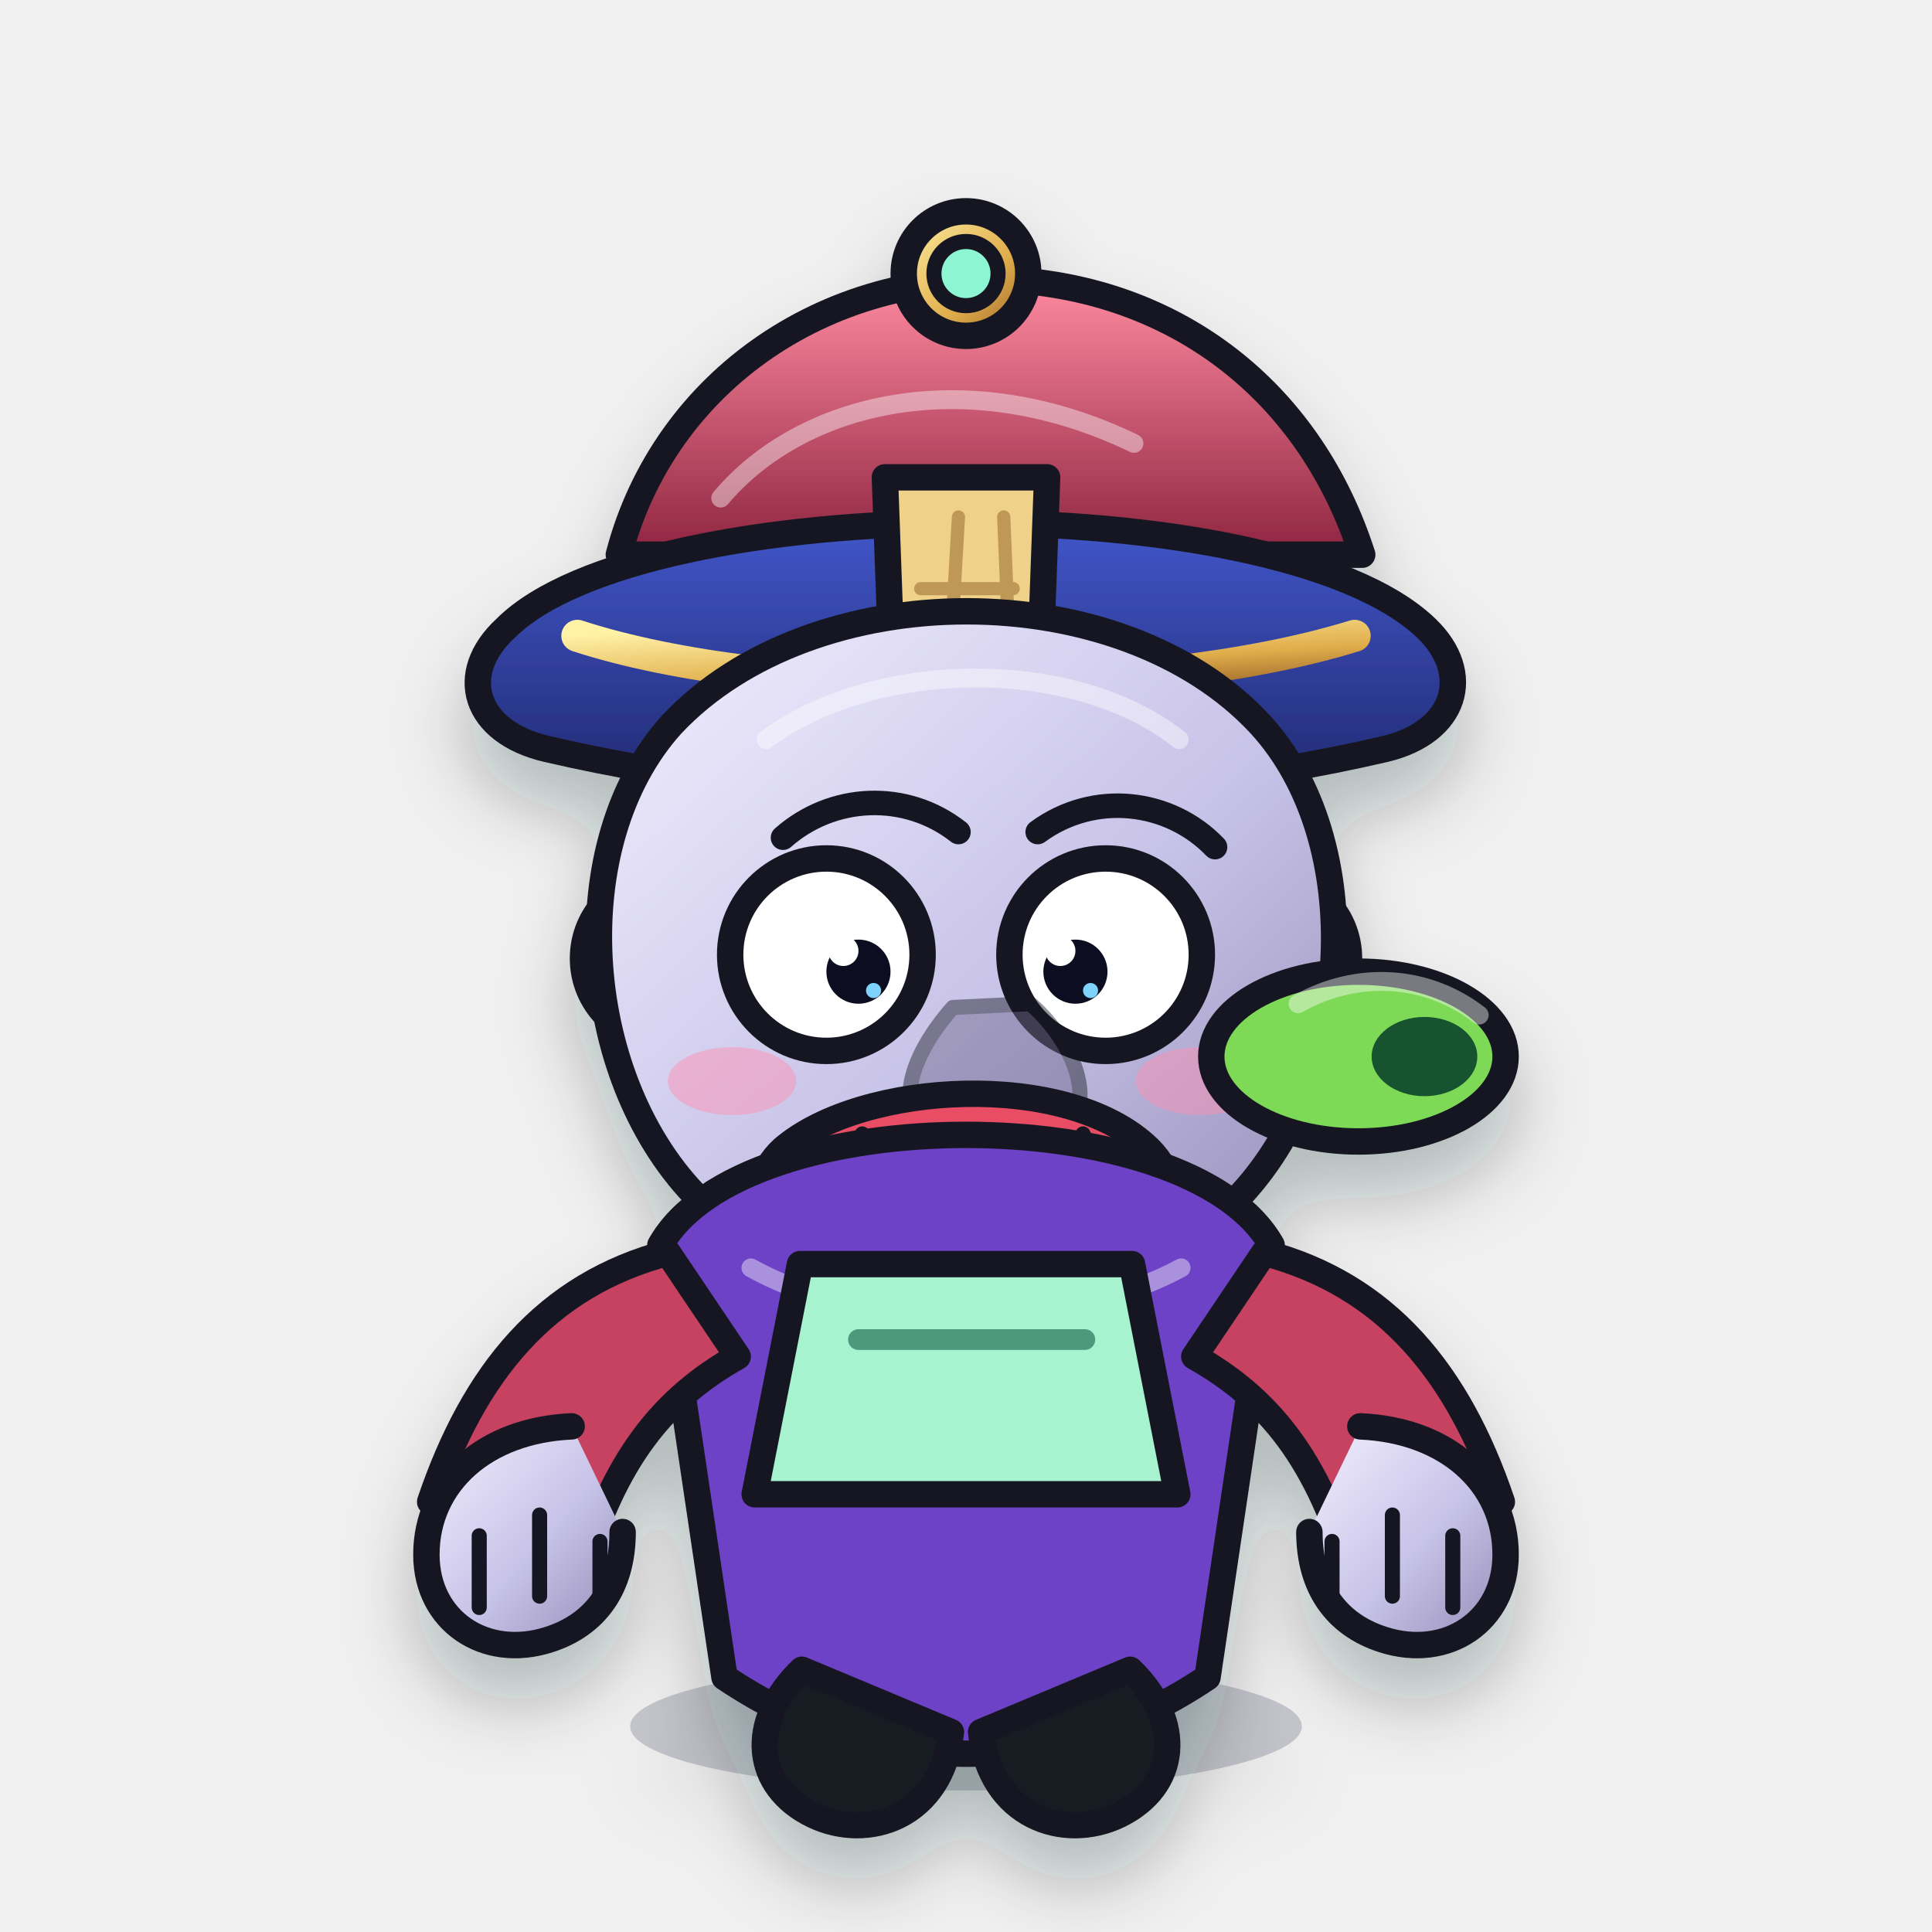
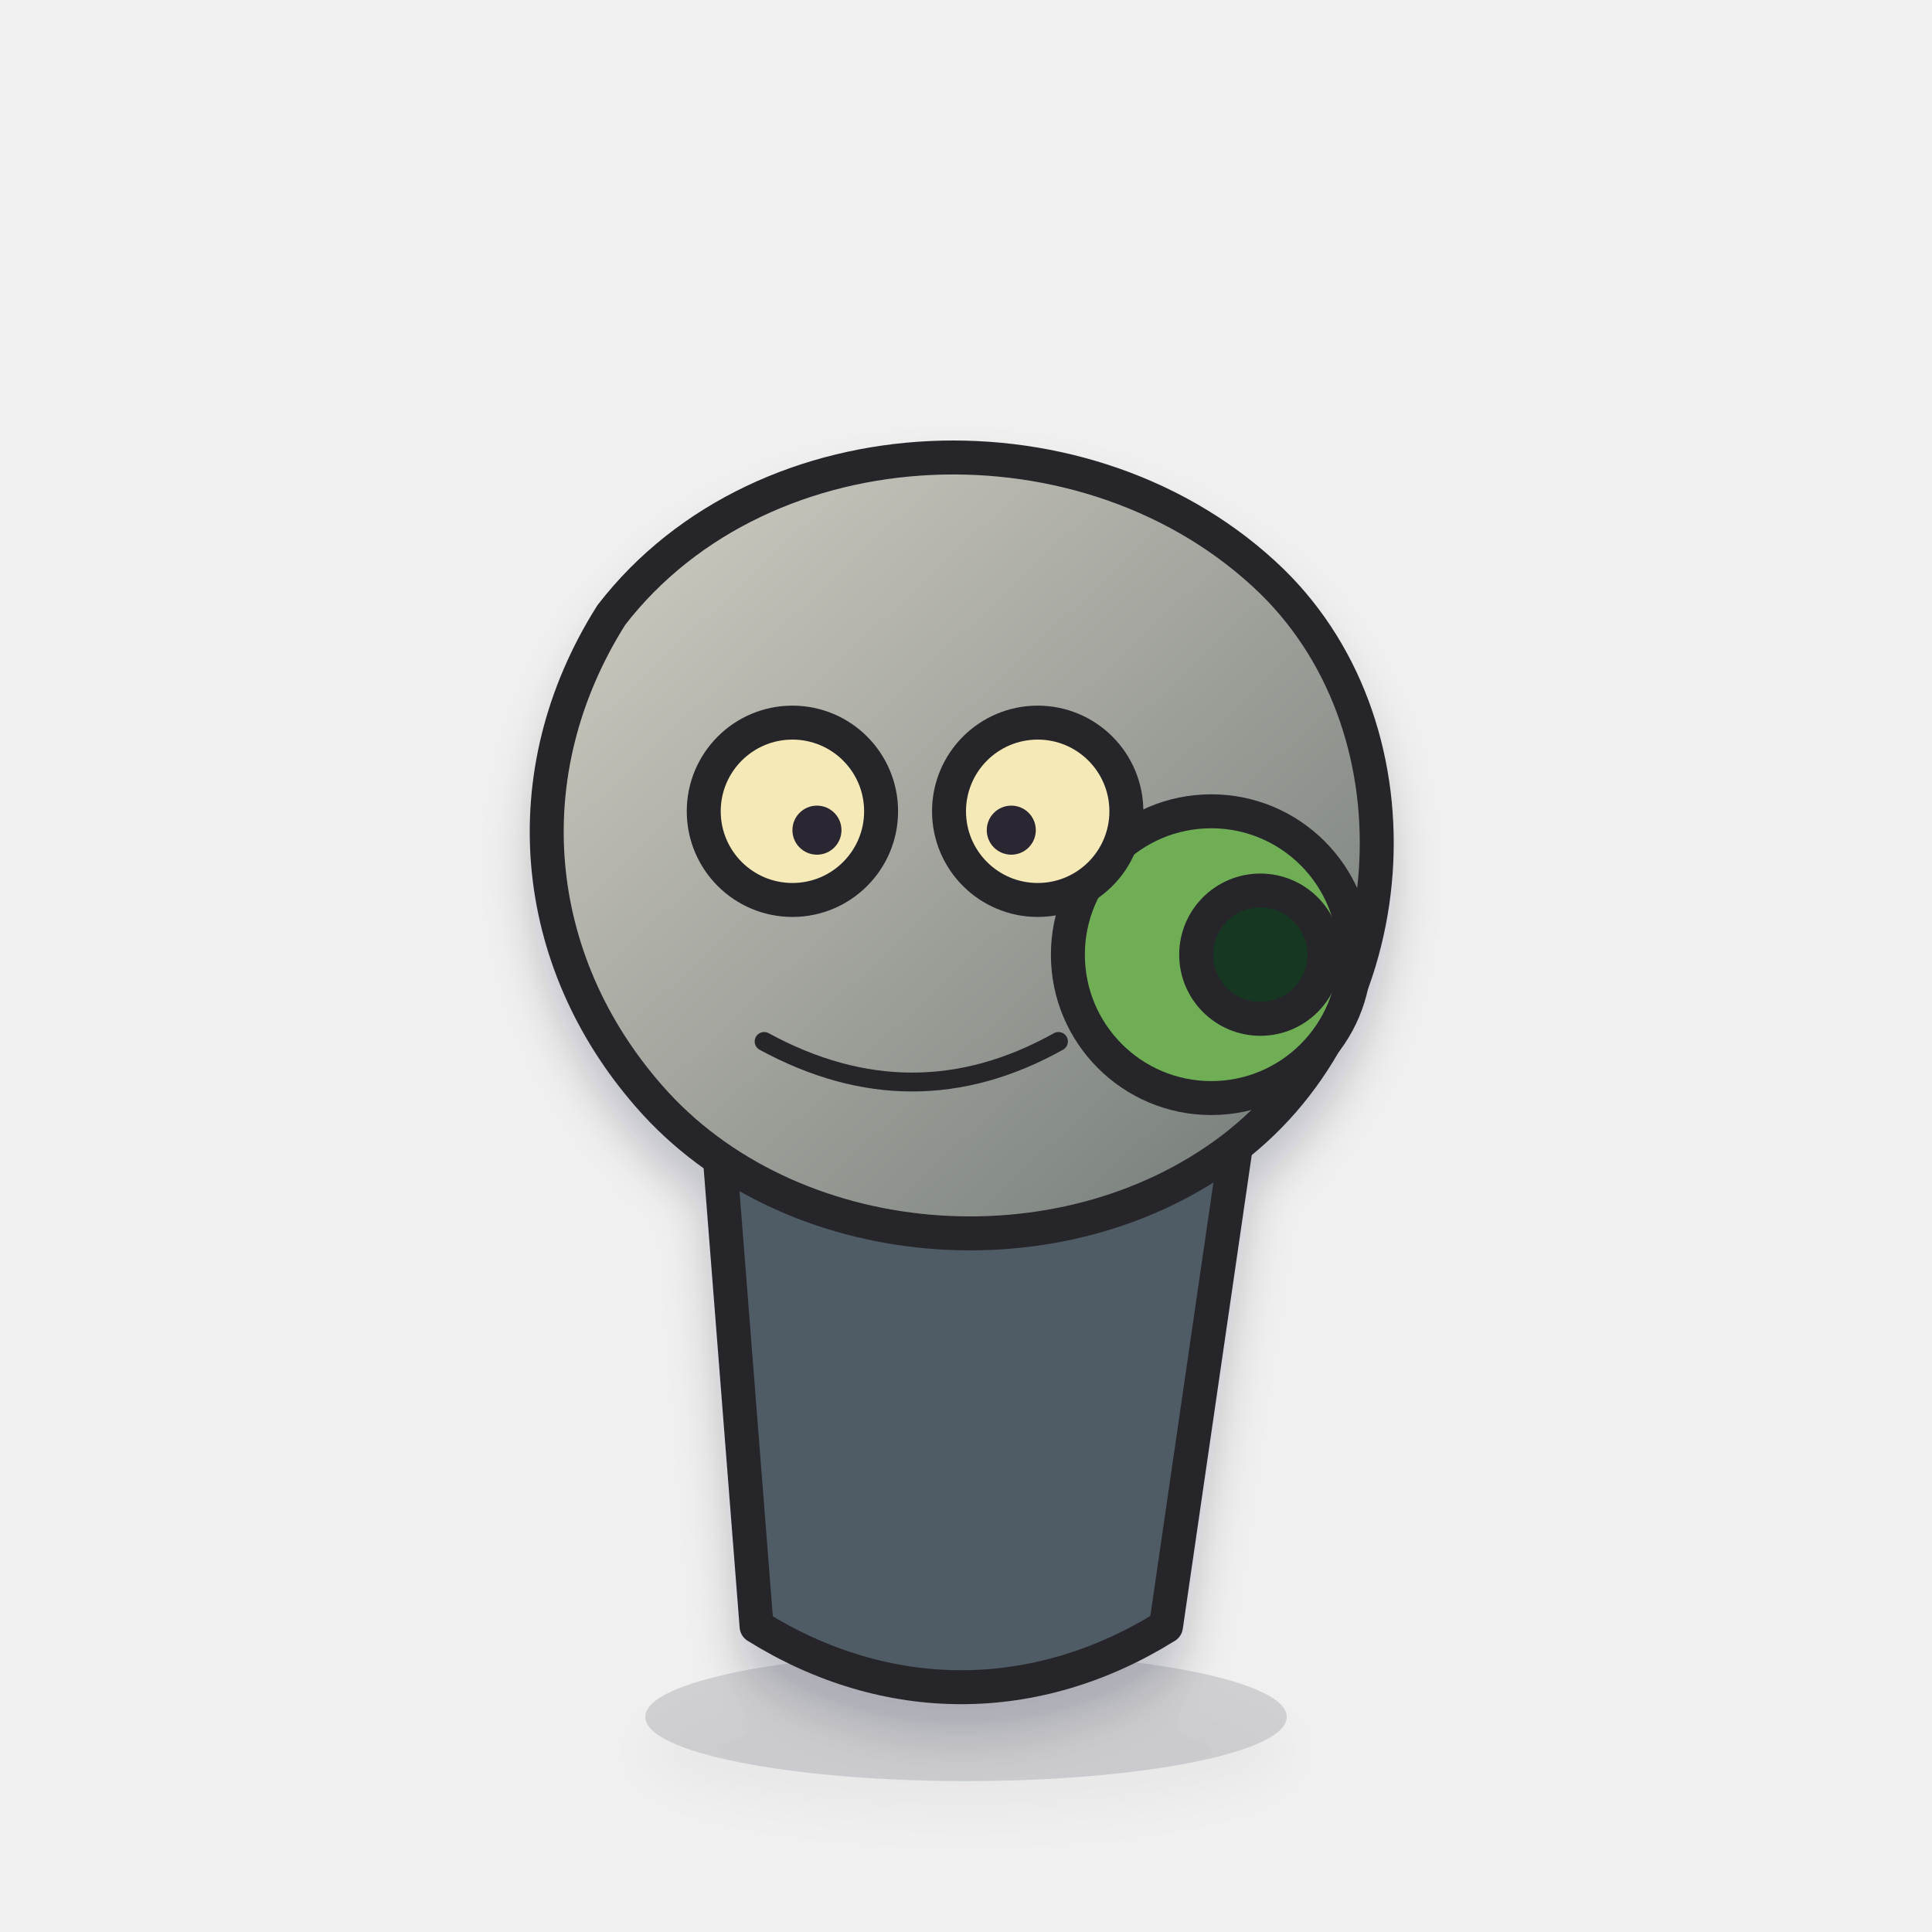
- <svg xmlns="http://www.w3.org/2000/svg" viewBox="0 0 1024 1024" role="img" aria-label="豌豆射手僵屍" class="chibi-no-bg premium-detail">
+ <svg xmlns="http://www.w3.org/2000/svg" viewBox="0 0 1024 1024" role="img" aria-label="pea-zombie" class="storybook-card-style v5-no-bg premium-detail">
  <defs>
-     <linearGradient id="skin" x1="0" y1="0" x2="1" y2="1">
-       <stop offset="0" stop-color="#f2f0ff" />
-       <stop offset=".55" stop-color="#c8c3e8" />
-       <stop offset="1" stop-color="#928bb6" />
+     <linearGradient id="gGreen" x1="0" y1="0" x2="1" y2="1">
+       <stop offset="0" stop-color="#c9e96b" />
+       <stop offset=".55" stop-color="#71b94d" />
+       <stop offset="1" stop-color="#2f6f38" />
    </linearGradient>
-     <linearGradient id="leaf" x1="0" y1="0" x2="1" y2="1">
-       <stop offset="0" stop-color="#d9f99d" />
-       <stop offset=".5" stop-color="#4ade80" />
-       <stop offset="1" stop-color="#15803d" />
+     <linearGradient id="gDarkGreen" x1="0" y1="0" x2="1" y2="1">
+       <stop offset="0" stop-color="#4a9b5a" />
+       <stop offset="1" stop-color="#1e4e32" />
    </linearGradient>
-     <linearGradient id="gold" x1="0" y1="0" x2="1" y2="1">
-       <stop offset="0" stop-color="#fff1a6" />
-       <stop offset=".6" stop-color="#e0ad4b" />
-       <stop offset="1" stop-color="#9a6227" />
+     <linearGradient id="gYellow" x1="0" y1="0" x2="1" y2="1">
+       <stop offset="0" stop-color="#fff08b" />
+       <stop offset="1" stop-color="#d6a43b" />
    </linearGradient>
-     <linearGradient id="robe" x1="0" y1="0" x2="0" y2="1">
-       <stop offset="0" stop-color="#7f8cff" />
-       <stop offset="1" stop-color="#4246ae" />
+     <linearGradient id="gBrown" x1="0" y1="0" x2="1" y2="1">
+       <stop offset="0" stop-color="#c78b54" />
+       <stop offset="1" stop-color="#6f4028" />
    </linearGradient>
-     <linearGradient id="red" x1="0" y1="0" x2="0" y2="1">
-       <stop offset="0" stop-color="#ff8aa0" />
-       <stop offset="1" stop-color="#8e2440" />
+     <linearGradient id="gRed" x1="0" y1="0" x2="1" y2="1">
+       <stop offset="0" stop-color="#ffcf4c" />
+       <stop offset=".45" stop-color="#df4a42" />
+       <stop offset="1" stop-color="#7a2730" />
    </linearGradient>
-     <linearGradient id="blue" x1="0" y1="0" x2="0" y2="1">
-       <stop offset="0" stop-color="#4156c9" />
-       <stop offset="1" stop-color="#202970" />
+     <linearGradient id="gZombie" x1="0" y1="0" x2="1" y2="1">
+       <stop offset="0" stop-color="#d4d0c6" />
+       <stop offset="1" stop-color="#6e7773" />
+     </linearGradient>
+     <linearGradient id="gCone" x1="0" y1="0" x2="0" y2="1">
+       <stop offset="0" stop-color="#ffc46a" />
+       <stop offset=".55" stop-color="#f36b21" />
+       <stop offset="1" stop-color="#9d3718" />
+     </linearGradient>
+     <linearGradient id="gMetal" x1="0" y1="0" x2="1" y2="1">
+       <stop offset="0" stop-color="#f1f5f9" />
+       <stop offset=".52" stop-color="#7d8997" />
+       <stop offset="1" stop-color="#2f3742" />
    </linearGradient>
    <filter id="shadow" x="-40%" y="-40%" width="180%" height="180%">
-       <feDropShadow dx="0" dy="24" stdDeviation="18" flood-color="#111827" flood-opacity=".25" />
+       <feDropShadow dx="0" dy="18" stdDeviation="12" flood-color="#111827" flood-opacity=".2" />
    </filter>
-     <filter id="glow" x="-80%" y="-80%" width="260%" height="260%">
-       <feGaussianBlur stdDeviation="10" result="b" />
-       <feMerge>
-         <feMergeNode in="b" />
-         <feMergeNode in="SourceGraphic" />
-       </feMerge>
-     </filter>
-     <style>.line{stroke:#171922;stroke-width:14;stroke-linecap:round;stroke-linejoin:round}.thin{stroke:#171922;stroke-width:8;stroke-linecap:round;stroke-linejoin:round}.soft{stroke:#fff;stroke-width:10;stroke-linecap:round;opacity:.42}.float{animation:bob 1.8s ease-in-out infinite alternate;transform-origin:512px 675px}.run{animation:run .72s ease-in-out infinite alternate;transform-origin:512px 700px}.blink{animation:blink 3.4s infinite;transform-origin:center}.shine{animation:shine 1.5s ease-in-out infinite alternate}.cheek{fill:#ff8fb1;opacity:.48}@keyframes bob{from{transform:translateY(7px)}to{transform:translateY(-8px)}}@keyframes run{from{transform:translateY(6px) rotate(-2deg)}to{transform:translateY(-7px) rotate(2deg)}}@keyframes blink{0%,92%,100%{transform:scaleY(1)}95%{transform:scaleY(.12)}}@keyframes shine{from{opacity:.45}to{opacity:1}}</style>
+     <style>.line{stroke:#27252a;stroke-width:18;stroke-linecap:round;stroke-linejoin:round}.thin{stroke:#27252a;stroke-width:10;stroke-linecap:round;stroke-linejoin:round}.soft{stroke:#fff7e8;stroke-width:12;stroke-linecap:round;opacity:.38}.bob{animation:bob 2s ease-in-out infinite alternate;transform-origin:512px 780px}.run{animation:run 1.25s ease-in-out infinite alternate;transform-origin:512px 780px}.blink{animation:blink 3.5s infinite;transform-origin:center}@keyframes bob{from{transform:translateY(7px)}to{transform:translateY(-7px)}}@keyframes run{from{transform:translate(-6px,5px) rotate(-3deg)}to{transform:translate(7px,-6px) rotate(3deg)}}@keyframes blink{0%,92%,100%{transform:scaleY(1)}95%{transform:scaleY(.12)}} </style>
  </defs>
-   <g class="run" filter="url(#shadow)">
-     <ellipse cx="512" cy="915" rx="178" ry="34" fill="#0f172a" opacity=".18" />
-     <path class="line" fill="url(#red)" d="M328 294c24-92 112-154 216-145 84 8 151 61 178 145z" />
-     <path class="soft" fill="none" d="M382 264c43-51 130-72 219-29" />
-     <path class="line" fill="url(#blue)" d="M268 333c73-73 409-76 488 0 25 24 16 55-22 64-142 33-302 33-444 0-39-9-48-40-22-64z" />
-     <path fill="none" stroke="url(#gold)" stroke-width="17" stroke-linecap="round" d="M306 337c104 34 302 34 412 0" />
-     <circle class="line" cx="512" cy="145" r="33" fill="url(#gold)" />
-     <circle class="thin" cx="512" cy="145" r="17" fill="#8df5d2" />
-     <path class="line" fill="#efd18a" d="M469 253h86l-7 191c-1 24-15 39-36 39s-35-15-36-39z" />
-     <path d="M488 312h49M490 365h45M508 274l-10 172M532 274l7 169" stroke="#976a31" stroke-width="7" stroke-linecap="round" opacity=".55" />
-     <circle class="line" cx="352" cy="508" r="43" fill="url(#skin)" />
-     <circle class="line" cx="672" cy="508" r="43" fill="url(#skin)" />
-     <path class="line" fill="url(#skin)" d="M356 384c75-80 238-80 312 0 57 62 50 184-10 249-68 74-220 74-290 0-61-64-69-186-12-249z" />
-     <path class="soft" fill="none" d="M406 392c56-42 162-45 219 0" />
-     <path d="M415 444c26-23 65-25 93-3M550 441c30-22 70-17 94 8" fill="none" stroke="#151922" stroke-width="13" stroke-linecap="round" />
-     <g class="blink">
-       <circle class="line" cx="438" cy="506" r="51" fill="#fff" />
-       <circle class="line" cx="586" cy="506" r="51" fill="#fff" />
-       <circle cx="455" cy="515" r="17" fill="#0b1020" />
-       <circle cx="570" cy="515" r="17" fill="#0b1020" />
-       <circle cx="447" cy="504" r="8" fill="#fff" />
-       <circle cx="562" cy="504" r="8" fill="#fff" />
-       <circle cx="463" cy="525" r="4" fill="#7dd3fc" />
-       <circle cx="578" cy="525" r="4" fill="#7dd3fc" />
-     </g>
-     <ellipse class="cheek" cx="388" cy="573" rx="34" ry="18" />
-     <ellipse class="cheek" cx="636" cy="573" rx="34" ry="18" />
-     <path class="thin" fill="#6f668c" opacity=".45" d="M505 534c-16 18-35 50-12 68 18 15 53 15 70 0 22-20 1-55-17-70z" />
-     <ellipse class="line" cx="720" cy="560" rx="78" ry="45" fill="#7ed957" />
-     <ellipse cx="755" cy="560" rx="28" ry="21" fill="#14532d" />
-     <path class="soft" fill="none" d="M688 532c32-18 69-15 96 6" />
-     <path class="line" fill="#e94d66" d="M415 609c42-36 151-42 194 0 24 24 15 65-20 82-44 22-110 21-153-1-35-18-45-59-21-81z" />
-     <path class="thin" fill="#fffaf0" d="M457 601l25 55h-50zM574 601l-25 55h50z" />
-     <path d="M466 674q47-16 92 0" fill="none" stroke="#a82740" stroke-width="7" stroke-linecap="round" />
-     <path class="line" fill="#6d42c7" d="M350 660c44-78 280-78 324 0l-34 229c-80 54-176 54-256 0z" />
-     <path class="soft" fill="none" d="M398 672c63 35 165 34 228 0" />
-     <path class="line" fill="#a7f3d0" d="M424 670h176l24 122H400z" />
-     <path d="M455 710h120" stroke="#064e3b" stroke-width="11" stroke-linecap="round" opacity=".55" />
-     <path class="line" fill="#c74361" d="M354 664c-65 17-103 64-126 132l79 41c18-64 45-96 84-118z" />
-     <path class="line" fill="#c74361" d="M670 664c65 17 103 64 126 132l-79 41c-18-64-45-96-84-118z" />
-     <path class="line" fill="url(#skin)" d="M303 756c-46 2-77 30-77 68 0 35 31 56 65 45 25-8 39-28 39-57" />
-     <path class="line" fill="url(#skin)" d="M721 756c46 2 77 30 77 68 0 35-31 56-65 45-25-8-39-28-39-57" />
-     <path d="M254 814v38M286 803v43M318 817v34M738 803v43M770 814v38M706 817v34" class="thin" fill="none" />
-     <path class="line" fill="#171b24" d="M425 885c-29 28-25 62 6 77 29 14 68 1 73-44zM599 885c29 28 25 62-6 77-29 14-68 1-73-44z" />
+   <g class="bob" filter="url(#shadow)">
+     <ellipse cx="512" cy="910" rx="170" ry="34" fill="#1e293b" opacity=".16" />
+     <path class="line" fill="#4f5b66" d="M380 594c58-75 223-75 277 0l-39 268c-69 43-148 43-217 0z" />
+     <path class="line" fill="url(#gZombie)" d="M324 326c81-105 254-111 350-18 83 81 71 231-21 301-91 69-235 57-309-28-63-72-73-171-20-255z" />
+     <circle class="line" cx="642" cy="506" r="76" fill="#6fae57" />
+     <circle class="line" cx="668" cy="506" r="34" fill="#153822" />
+     <circle class="line" cx="420" cy="430" r="47" fill="#f5e9b8" />
+     <circle class="line" cx="550" cy="430" r="47" fill="#f5e9b8" />
+     <circle cx="433" cy="440" r="13" fill="#2b2630" />
+     <circle cx="536" cy="440" r="13" fill="#2b2630" />
+     <path class="thin" d="M405 552q79 43 156 0" fill="none" />
  </g>
</svg>
